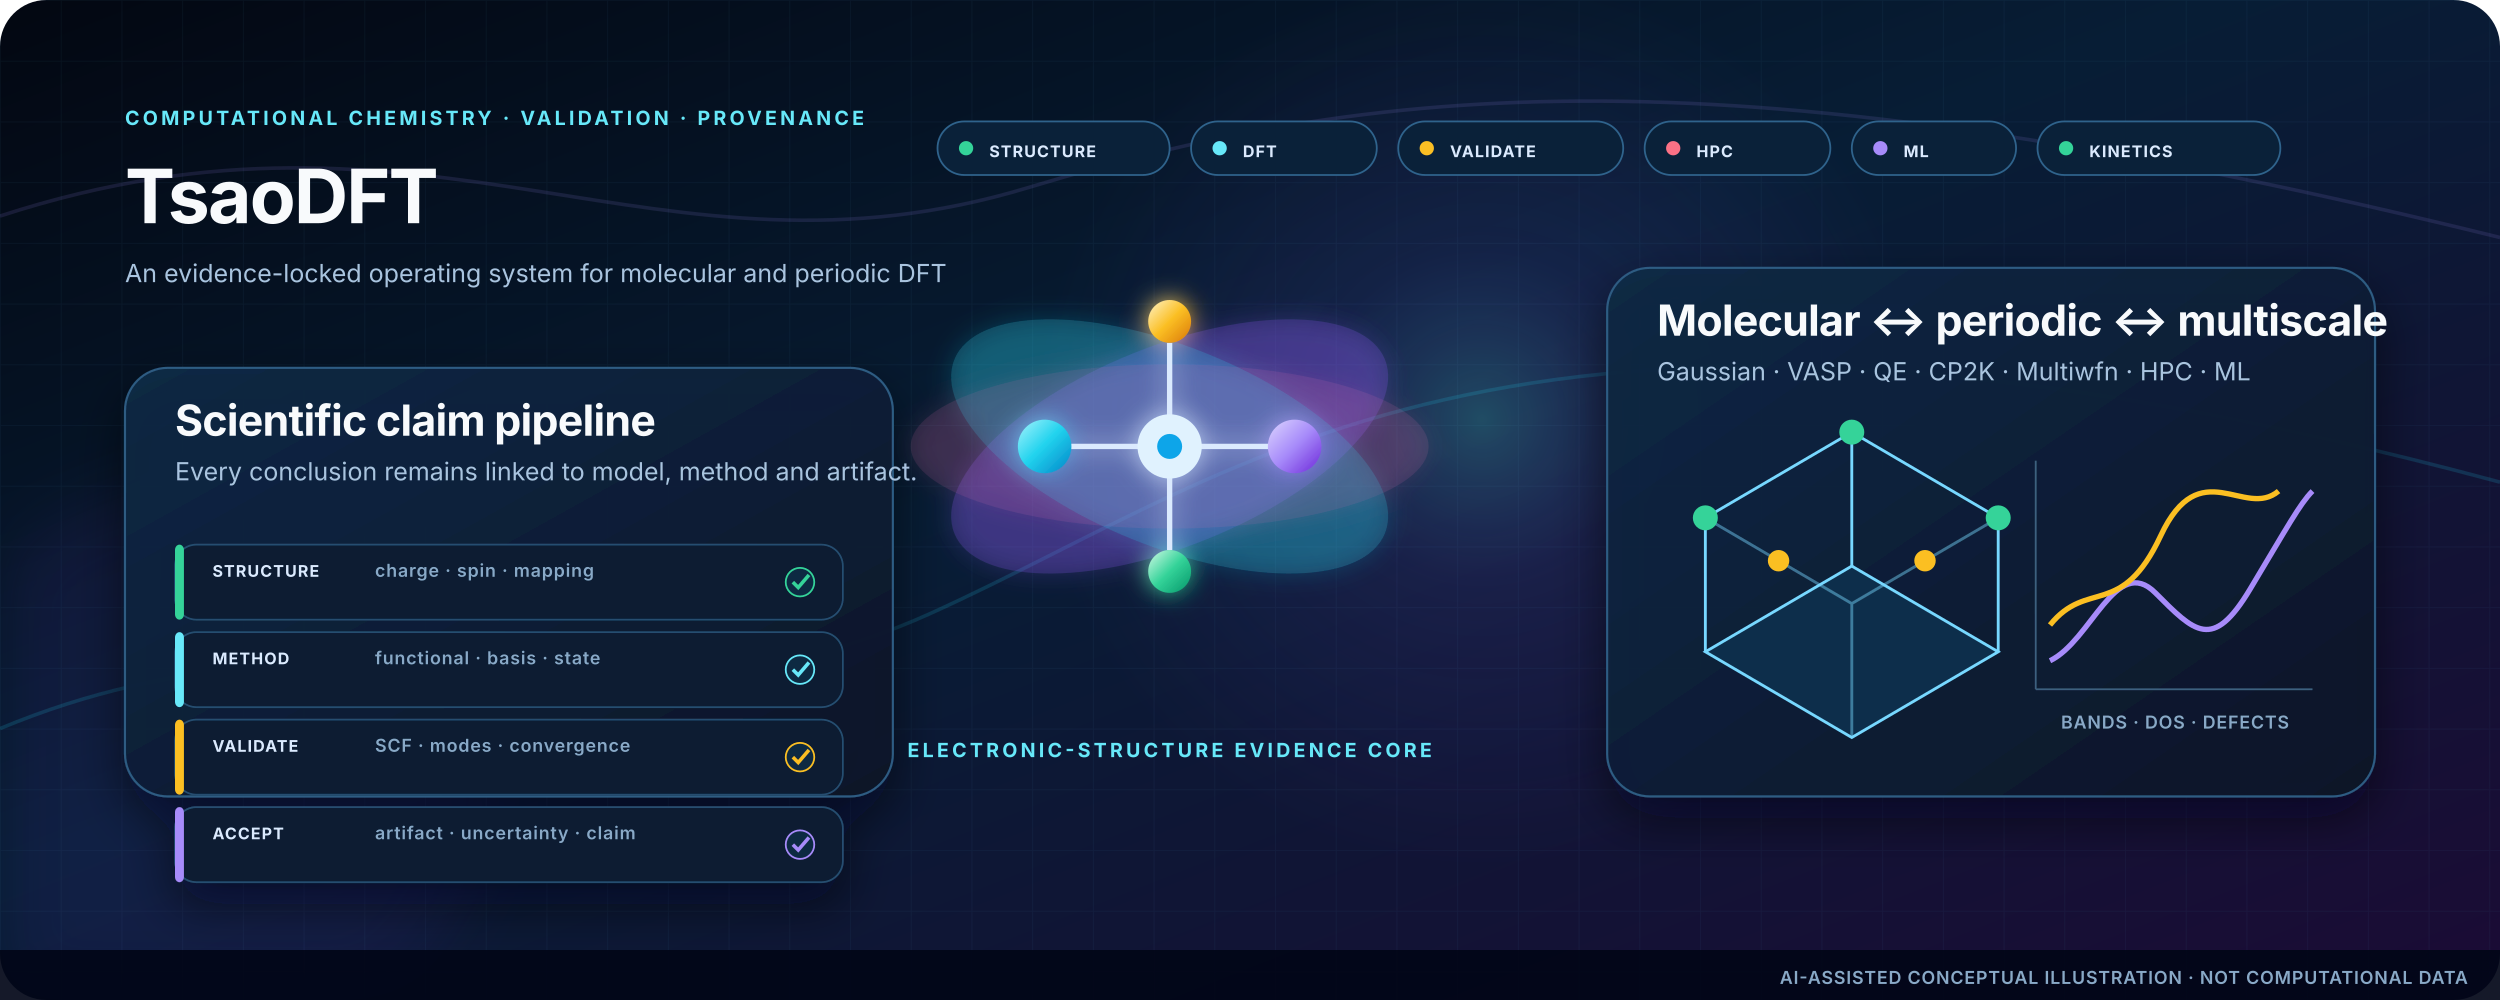
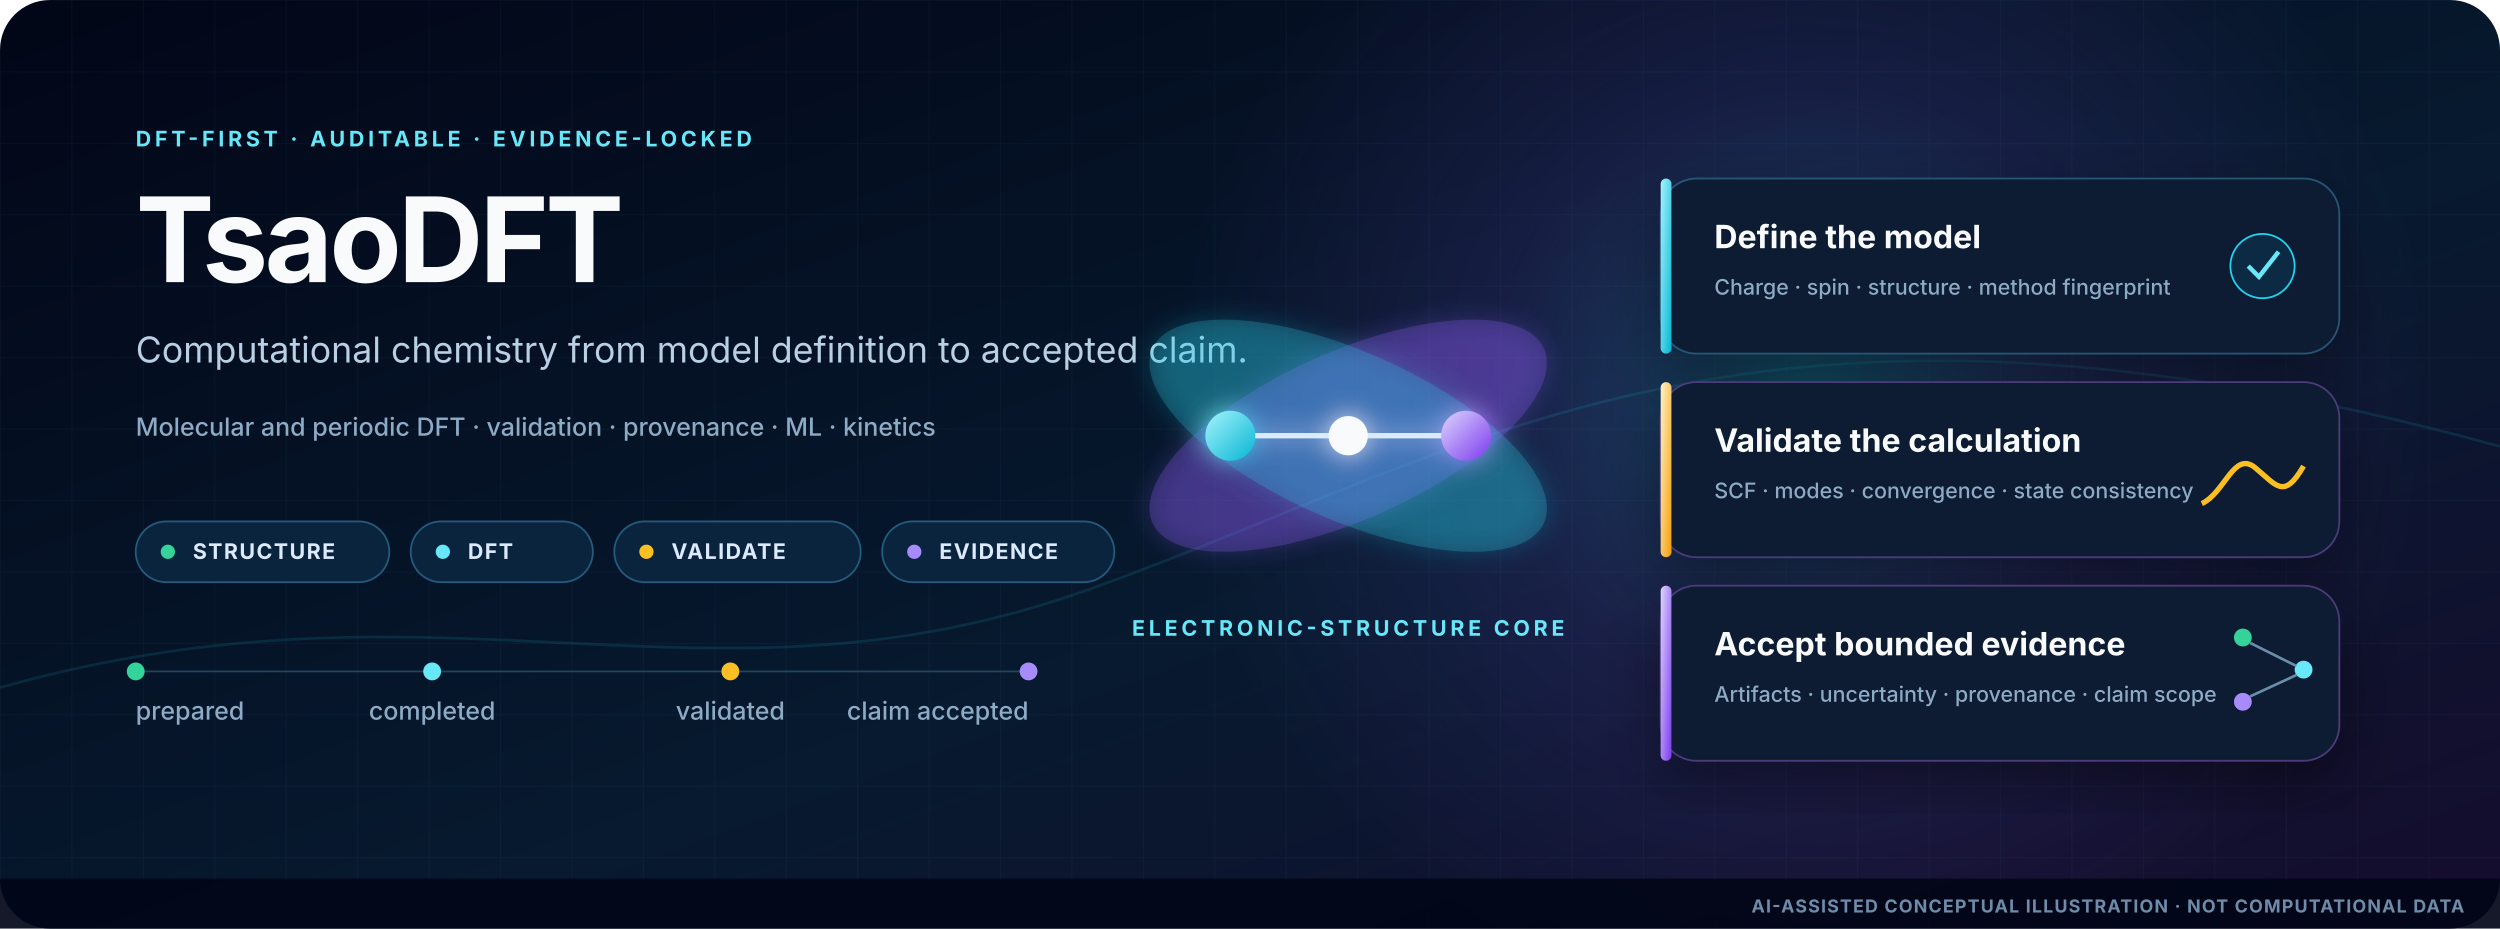
- <svg xmlns="http://www.w3.org/2000/svg" width="1400" height="560" viewBox="0 0 1400 560" role="img" aria-label="AI-assisted conceptual illustration; not computational data">
+ <svg xmlns="http://www.w3.org/2000/svg" width="1400" height="520" viewBox="0 0 1400 520" role="img" aria-labelledby="title desc" aria-label="AI-assisted conceptual illustration; not computational data">
  <defs>
    <linearGradient id="bg" x1="0" y1="0" x2="1" y2="1">
-       <stop stop-color="#030711" />
-       <stop offset=".44" stop-color="#071d35" />
-       <stop offset="1" stop-color="#1b0b35" />
-     </linearGradient>
-     <linearGradient id="panel" x1="0" y1="0" x2="1" y2="1">
-       <stop stop-color="#0e2946" stop-opacity=".96" />
-       <stop offset="1" stop-color="#0a1427" stop-opacity=".98" />
+       <stop offset="0" stop-color="#020617" />
+       <stop offset="0.58" stop-color="#071a2f" />
+       <stop offset="1" stop-color="#160c2e" />
    </linearGradient>
    <linearGradient id="cyan" x1="0" y1="0" x2="1" y2="1">
-       <stop stop-color="#a5f3fc" />
-       <stop offset=".48" stop-color="#22d3ee" />
-       <stop offset="1" stop-color="#0284c7" />
+       <stop offset="0" stop-color="#a5f3fc" />
+       <stop offset="1" stop-color="#06b6d4" />
    </linearGradient>
    <linearGradient id="violet" x1="0" y1="0" x2="1" y2="1">
-       <stop stop-color="#ddd6fe" />
-       <stop offset=".5" stop-color="#a78bfa" />
-       <stop offset="1" stop-color="#6d28d9" />
+       <stop offset="0" stop-color="#ddd6fe" />
+       <stop offset="1" stop-color="#7c3aed" />
    </linearGradient>
-     <linearGradient id="amber" x1="0" y1="0" x2="1" y2="1">
-       <stop stop-color="#fef3c7" />
-       <stop offset=".5" stop-color="#fbbf24" />
-       <stop offset="1" stop-color="#d97706" />
-     </linearGradient>
-     <linearGradient id="emerald" x1="0" y1="0" x2="1" y2="1">
-       <stop stop-color="#d1fae5" />
-       <stop offset=".5" stop-color="#34d399" />
-       <stop offset="1" stop-color="#059669" />
-     </linearGradient>
-     <linearGradient id="rose" x1="0" y1="0" x2="1" y2="1">
-       <stop stop-color="#ffe4e6" />
-       <stop offset=".5" stop-color="#fb7185" />
-       <stop offset="1" stop-color="#be123c" />
+     <linearGradient id="gold" x1="0" y1="0" x2="1" y2="1">
+       <stop offset="0" stop-color="#fef3c7" />
+       <stop offset="1" stop-color="#f59e0b" />
    </linearGradient>
    <radialGradient id="halo">
-       <stop stop-color="#67e8f9" stop-opacity=".7" />
-       <stop offset=".38" stop-color="#8b5cf6" stop-opacity=".28" />
+       <stop offset="0" stop-color="#22d3ee" stop-opacity="0.30" />
+       <stop offset="0.50" stop-color="#8b5cf6" stop-opacity="0.12" />
      <stop offset="1" stop-color="#8b5cf6" stop-opacity="0" />
    </radialGradient>
-     <pattern id="grid" width="34" height="34" patternUnits="userSpaceOnUse">
-       <path d="M34 0H0V34" fill="none" stroke="#7dd3fc" stroke-opacity=".045" stroke-width="1" />
+     <pattern id="grid" width="40" height="40" patternUnits="userSpaceOnUse">
+       <path d="M40 0H0V40" fill="none" stroke="#7dd3fc" stroke-opacity="0.038" />
    </pattern>
+     <filter id="shadow" x="-30%" y="-30%" width="160%" height="160%">
+       <feDropShadow dx="0" dy="12" stdDeviation="18" flood-color="#000" flood-opacity="0.42" />
+     </filter>
    <filter id="glow" x="-80%" y="-80%" width="260%" height="260%">
      <feGaussianBlur stdDeviation="7" result="b" />
      <feMerge>
        <feMergeNode in="b" />
        <feMergeNode in="SourceGraphic" />
      </feMerge>
    </filter>
-     <filter id="soft" x="-40%" y="-40%" width="180%" height="180%">
-       <feGaussianBlur stdDeviation="18" />
-     </filter>
-     <filter id="shadow" x="-40%" y="-40%" width="180%" height="180%">
-       <feDropShadow dx="0" dy="12" stdDeviation="14" flood-color="#020617" flood-opacity=".55" />
-     </filter>
-     <marker id="arrow" markerWidth="10" markerHeight="10" refX="9" refY="5" orient="auto">
-       <path d="M0 0L10 5L0 10Z" fill="#67e8f9" />
-     </marker>
    <style>
- .t{font-family:Inter,Segoe UI,Arial,sans-serif}.k{font-family:Inter,Segoe UI,Arial,sans-serif;font-weight:700;font-size:11px;fill:#67e8f9;letter-spacing:1.8px}.h1{font-family:Inter,Segoe UI,Arial,sans-serif;font-weight:700;font-size:42px;fill:#f8fafc;letter-spacing:-1px}.h2{font-family:Inter,Segoe UI,Arial,sans-serif;font-weight:700;font-size:24px;fill:#f8fafc;letter-spacing:-.4px}.s{font-family:Inter,Segoe UI,Arial,sans-serif;font-weight:400;font-size:14px;fill:#a9c4df}.b{font-family:Inter,Segoe UI,Arial,sans-serif;font-weight:500;font-size:12px;fill:#c7d9eb}.m{font-family:Inter,Segoe UI,Arial,sans-serif;font-weight:600;font-size:10px;fill:#89a9c7;letter-spacing:.45px}.n{font-family:Inter,Segoe UI,Arial,sans-serif;font-weight:700;font-size:9px;fill:#dbeafe;letter-spacing:.6px}.glass{fill:url(#panel);stroke:#2d5b82;stroke-width:1.2}.chip{fill:#0a2139;stroke:#2f638c;stroke-width:1}.hair{stroke:#4e789a;stroke-width:1}.axis{stroke:#3d607f;stroke-width:1}.dim{fill:#7e9bb8}.white{fill:#f8fafc}
- </style>
+     .eyebrow{font-family:Inter,Segoe UI,Arial,sans-serif;font-size:12px;font-weight:700;letter-spacing:2.1px;fill:#67e8f9}
+     .title{font-family:Inter,Segoe UI,Arial,sans-serif;font-size:66px;font-weight:750;letter-spacing:-2px;fill:#f8fafc}
+     .subtitle{font-family:Inter,Segoe UI,Arial,sans-serif;font-size:20px;font-weight:400;fill:#b9cfe3}
+     .body{font-family:Inter,Segoe UI,Arial,sans-serif;font-size:14px;font-weight:450;fill:#8eabc6}
+     .pill{font-family:Inter,Segoe UI,Arial,sans-serif;font-size:12px;font-weight:700;letter-spacing:.8px;fill:#dbeafe}
+     .cardTitle{font-family:Inter,Segoe UI,Arial,sans-serif;font-size:18px;font-weight:700;fill:#f8fafc}
+     .cardBody{font-family:Inter,Segoe UI,Arial,sans-serif;font-size:12px;font-weight:450;fill:#8faac4}
+     .foot{font-family:Inter,Segoe UI,Arial,sans-serif;font-size:10px;font-weight:650;letter-spacing:.65px;fill:#6e8ca8}
+   </style>
  </defs>
-   <rect width="1400" height="560" rx="26" fill="url(#bg)" />
-   <rect width="1400" height="560" rx="26" fill="url(#grid)" />
-   <circle cx="830" cy="235" r="250" fill="url(#halo)" opacity=".34" />
-   <circle cx="115" cy="430" r="160" fill="#7c3aed" opacity=".08" filter="url(#soft)" />
-   <path d="M0 408C202 324 340 425 520 344S850 122 1400 270" fill="none" stroke="#22d3ee" stroke-opacity=".16" stroke-width="2" />
-   <path d="M0 121C242 42 368 168 576 105S982 30 1400 133" fill="none" stroke="#a78bfa" stroke-opacity=".13" stroke-width="2" />
-   <text x="70" y="70" class="k">COMPUTATIONAL CHEMISTRY · VALIDATION · PROVENANCE</text>
-   <text x="70" y="125" class="h1" font-size="48">TsaoDFT</text>
-   <text x="70" y="158" class="s" font-size="16">An evidence-locked operating system for molecular and periodic DFT</text>
-   <g filter="url(#shadow)">
-     <rect x="70" y="206" width="430" height="240" rx="24" class="glass" />
-     <text x="98" y="244" class="h2">Scientific claim pipeline</text>
-     <text x="98" y="269" class="s">Every conclusion remains linked to model, method and artifact.</text>
-     <rect x="98" y="305" width="374" height="42" rx="12" fill="#081a30" stroke="#264e70" />
-     <rect x="98" y="305" width="5" height="42" rx="3" fill="#34d399" />
-     <text x="119" y="323" class="n">STRUCTURE</text>
-     <text x="210" y="323" class="m">charge · spin · mapping</text>
-     <circle cx="448" cy="326" r="8" fill="#0f2b43" stroke="#34d399" />
-     <path d="M444 326l3 3 6-7" fill="none" stroke="#34d399" stroke-width="2" />
-     <rect x="98" y="354" width="374" height="42" rx="12" fill="#081a30" stroke="#264e70" />
-     <rect x="98" y="354" width="5" height="42" rx="3" fill="#67e8f9" />
-     <text x="119" y="372" class="n">METHOD</text>
-     <text x="210" y="372" class="m">functional · basis · state</text>
-     <circle cx="448" cy="375" r="8" fill="#0f2b43" stroke="#67e8f9" />
-     <path d="M444 375l3 3 6-7" fill="none" stroke="#67e8f9" stroke-width="2" />
-     <rect x="98" y="403" width="374" height="42" rx="12" fill="#081a30" stroke="#264e70" />
-     <rect x="98" y="403" width="5" height="42" rx="3" fill="#fbbf24" />
-     <text x="119" y="421" class="n">VALIDATE</text>
-     <text x="210" y="421" class="m">SCF · modes · convergence</text>
-     <circle cx="448" cy="424" r="8" fill="#0f2b43" stroke="#fbbf24" />
-     <path d="M444 424l3 3 6-7" fill="none" stroke="#fbbf24" stroke-width="2" />
-     <rect x="98" y="452" width="374" height="42" rx="12" fill="#081a30" stroke="#264e70" />
-     <rect x="98" y="452" width="5" height="42" rx="3" fill="#a78bfa" />
-     <text x="119" y="470" class="n">ACCEPT</text>
-     <text x="210" y="470" class="m">artifact · uncertainty · claim</text>
-     <circle cx="448" cy="473" r="8" fill="#0f2b43" stroke="#a78bfa" />
-     <path d="M444 473l3 3 6-7" fill="none" stroke="#a78bfa" stroke-width="2" />
+   <rect width="1400" height="520" rx="28" fill="url(#bg)" />
+   <rect width="1400" height="520" rx="28" fill="url(#grid)" />
+   <circle cx="1010" cy="220" r="350" fill="url(#halo)" />
+   <path d="M0 385C250 315 395 407 610 330S980 135 1400 250" fill="none" stroke="#22d3ee" stroke-width="1.5" stroke-opacity=".12" />
+   <text x="76" y="82" class="eyebrow">DFT-FIRST · AUDITABLE · EVIDENCE-LOCKED</text>
+   <text x="76" y="158" class="title">TsaoDFT</text>
+   <text x="76" y="203" class="subtitle">Computational chemistry from model definition to accepted claim.</text>
+   <text x="76" y="244" class="body">Molecular and periodic DFT · validation · provenance · ML · kinetics</text>
+   <g transform="translate(76 292)">
+     <rect width="142" height="34" rx="17" fill="#0b243d" stroke="#245a7e" />
+     <circle cx="18" cy="17" r="4" fill="#34d399" />
+     <text x="32" y="21" class="pill">STRUCTURE</text>
+     <rect x="154" width="102" height="34" rx="17" fill="#0b243d" stroke="#245a7e" />
+     <circle cx="172" cy="17" r="4" fill="#67e8f9" />
+     <text x="186" y="21" class="pill">DFT</text>
+     <rect x="268" width="138" height="34" rx="17" fill="#0b243d" stroke="#245a7e" />
+     <circle cx="286" cy="17" r="4" fill="#fbbf24" />
+     <text x="300" y="21" class="pill">VALIDATE</text>
+     <rect x="418" width="130" height="34" rx="17" fill="#0b243d" stroke="#245a7e" />
+     <circle cx="436" cy="17" r="4" fill="#a78bfa" />
+     <text x="450" y="21" class="pill">EVIDENCE</text>
  </g>
-   <g transform="translate(655 250)" filter="url(#glow)">
-     <ellipse rx="130" ry="56" fill="#8b5cf6" opacity=".22" transform="rotate(-22)" />
-     <ellipse rx="130" ry="56" fill="#22d3ee" opacity=".20" transform="rotate(22)" />
-     <ellipse rx="46" ry="145" fill="#f472b6" opacity=".12" transform="rotate(90)" />
-     <g stroke="#dbeafe" stroke-width="3">
-       <line x1="-58" y1="0" x2="58" y2="0" />
-       <line x1="0" y1="-58" x2="0" y2="58" />
-     </g>
-     <circle cx="-70" cy="0" r="15" fill="url(#cyan)" />
-     <circle cx="70" cy="0" r="15" fill="url(#violet)" />
-     <circle cx="0" cy="-70" r="12" fill="url(#amber)" />
-     <circle cx="0" cy="70" r="12" fill="url(#emerald)" />
-     <circle r="18" fill="#e0f2fe" />
-     <circle r="7" fill="#0ea5e9" />
+   <g transform="translate(76 376)">
+     <path d="M0 0H500" stroke="#21445f" />
+     <circle cx="0" cy="0" r="5" fill="#34d399" />
+     <circle cx="166" cy="0" r="5" fill="#67e8f9" />
+     <circle cx="333" cy="0" r="5" fill="#fbbf24" />
+     <circle cx="500" cy="0" r="5" fill="#a78bfa" />
+     <text x="0" y="27" class="body">prepared</text>
+     <text x="166" y="27" text-anchor="middle" class="body">completed</text>
+     <text x="333" y="27" text-anchor="middle" class="body">validated</text>
+     <text x="500" y="27" text-anchor="end" class="body">claim accepted</text>
  </g>
-   <text x="655" y="424" text-anchor="middle" class="k">ELECTRONIC-STRUCTURE EVIDENCE CORE</text>
-   <g filter="url(#shadow)">
-     <rect x="900" y="150" width="430" height="296" rx="24" class="glass" />
-     <text x="928" y="188" class="h2">Molecular ↔ periodic ↔ multiscale</text>
-     <text x="928" y="213" class="s">Gaussian · VASP · QE · CP2K · Multiwfn · HPC · ML</text>
-     <g transform="translate(955 255)" stroke="#77d8ff" stroke-width="1.6">
-       <path d="M0 110l82-48 82 48-82 48z" fill="#102f4c" />
-       <path d="M0 110V35L82-13l82 48v75M82-13V62" fill="none" />
-       <path d="M0 35l82 48 82-48M82 83v75" fill="none" stroke-opacity=".45" />
-     </g>
-     <g fill="#34d399">
-       <circle cx="955" cy="290" r="7" />
-       <circle cx="1037" cy="242" r="7" />
-       <circle cx="1119" cy="290" r="7" />
-     </g>
-     <g fill="#fbbf24">
-       <circle cx="996" cy="314" r="6" />
-       <circle cx="1078" cy="314" r="6" />
-     </g>
-     <g transform="translate(1140 258)">
-       <path d="M0 128H155M0 0V128" class="axis" fill="none" />
-       <path d="M8 112C31 101 45 52 67 74s32 33 53-2 28-48 35-55" fill="none" stroke="#a78bfa" stroke-width="3" />
-       <path d="M8 92C29 66 48 89 70 42s47-9 66-25" fill="none" stroke="#fbbf24" stroke-width="3" />
-       <text x="78" y="150" text-anchor="middle" class="m">BANDS · DOS · DEFECTS</text>
+   <g transform="translate(755 244)" filter="url(#glow)">
+     <ellipse rx="120" ry="47" fill="#8b5cf6" opacity=".26" transform="rotate(-24)" />
+     <ellipse rx="120" ry="47" fill="#22d3ee" opacity=".23" transform="rotate(24)" />
+     <line x1="-54" y1="0" x2="54" y2="0" stroke="#dbeafe" stroke-width="3" />
+     <circle cx="-66" cy="0" r="14" fill="url(#cyan)" />
+     <circle cx="66" cy="0" r="14" fill="url(#violet)" />
+     <circle r="11" fill="#f8fafc" />
+   </g>
+   <text x="755" y="356" text-anchor="middle" class="eyebrow">ELECTRONIC-STRUCTURE CORE</text>
+   <g transform="translate(930 100)" filter="url(#shadow)">
+     <rect width="380" height="98" rx="20" fill="#081b30" stroke="#275576" />
+     <rect width="6" height="98" rx="3" fill="url(#cyan)" />
+     <text x="30" y="39" class="cardTitle">Define the model</text>
+     <text x="30" y="65" class="cardBody">Charge · spin · structure · method fingerprint</text>
+     <circle cx="337" cy="49" r="18" fill="#0b2c45" stroke="#22d3ee" />
+     <path d="M329 49l6 6 11-14" fill="none" stroke="#67e8f9" stroke-width="2.5" />
+   </g>
+   <g transform="translate(930 214)" filter="url(#shadow)">
+     <rect width="380" height="98" rx="20" fill="#081b30" stroke="#4b3a79" />
+     <rect width="6" height="98" rx="3" fill="url(#gold)" />
+     <text x="30" y="39" class="cardTitle">Validate the calculation</text>
+     <text x="30" y="65" class="cardBody">SCF · modes · convergence · state consistency</text>
+     <path d="M303 68C316 62 321 38 333 48s16 18 27-1" fill="none" stroke="#fbbf24" stroke-width="3" />
+   </g>
+   <g transform="translate(930 328)" filter="url(#shadow)">
+     <rect width="380" height="98" rx="20" fill="#081b30" stroke="#4b3a79" />
+     <rect width="6" height="98" rx="3" fill="url(#violet)" />
+     <text x="30" y="39" class="cardTitle">Accept bounded evidence</text>
+     <text x="30" y="65" class="cardBody">Artifacts · uncertainty · provenance · claim scope</text>
+     <g transform="translate(326 29)">
+       <circle cx="0" cy="0" r="5" fill="#34d399" />
+       <circle cx="34" cy="18" r="5" fill="#67e8f9" />
+       <circle cx="0" cy="36" r="5" fill="#a78bfa" />
+       <path d="M4 3L30 16M30 21L4 33" stroke="#6b8eaa" stroke-width="1.5" />
    </g>
  </g>
-   <rect x="525" y="68" width="130" height="30" rx="15" class="chip" />
-   <circle cx="541" cy="83" r="4" fill="#34d399" />
-   <text x="554" y="88" class="n">STRUCTURE</text>
-   <rect x="667" y="68" width="104" height="30" rx="15" class="chip" />
-   <circle cx="683" cy="83" r="4" fill="#67e8f9" />
-   <text x="696" y="88" class="n">DFT</text>
-   <rect x="783" y="68" width="126" height="30" rx="15" class="chip" />
-   <circle cx="799" cy="83" r="4" fill="#fbbf24" />
-   <text x="812" y="88" class="n">VALIDATE</text>
-   <rect x="921" y="68" width="104" height="30" rx="15" class="chip" />
-   <circle cx="937" cy="83" r="4" fill="#fb7185" />
-   <text x="950" y="88" class="n">HPC</text>
-   <rect x="1037" y="68" width="92" height="30" rx="15" class="chip" />
-   <circle cx="1053" cy="83" r="4" fill="#a78bfa" />
-   <text x="1066" y="88" class="n">ML</text>
-   <rect x="1141" y="68" width="136" height="30" rx="15" class="chip" />
-   <circle cx="1157" cy="83" r="4" fill="#34d399" />
-   <text x="1170" y="88" class="n">KINETICS</text>
-   <rect x="0" y="532" width="1400" height="28" fill="#020617" fill-opacity=".92" />
-   <text x="1382" y="551" text-anchor="end" class="m" fill="#7dd3fc">AI-ASSISTED CONCEPTUAL ILLUSTRATION · NOT COMPUTATIONAL DATA</text>
+   <rect y="492" width="1400" height="28" fill="#020617" fill-opacity=".92" />
+   <text x="1380" y="511" text-anchor="end" class="foot">AI-ASSISTED CONCEPTUAL ILLUSTRATION · NOT COMPUTATIONAL DATA</text>
</svg>
